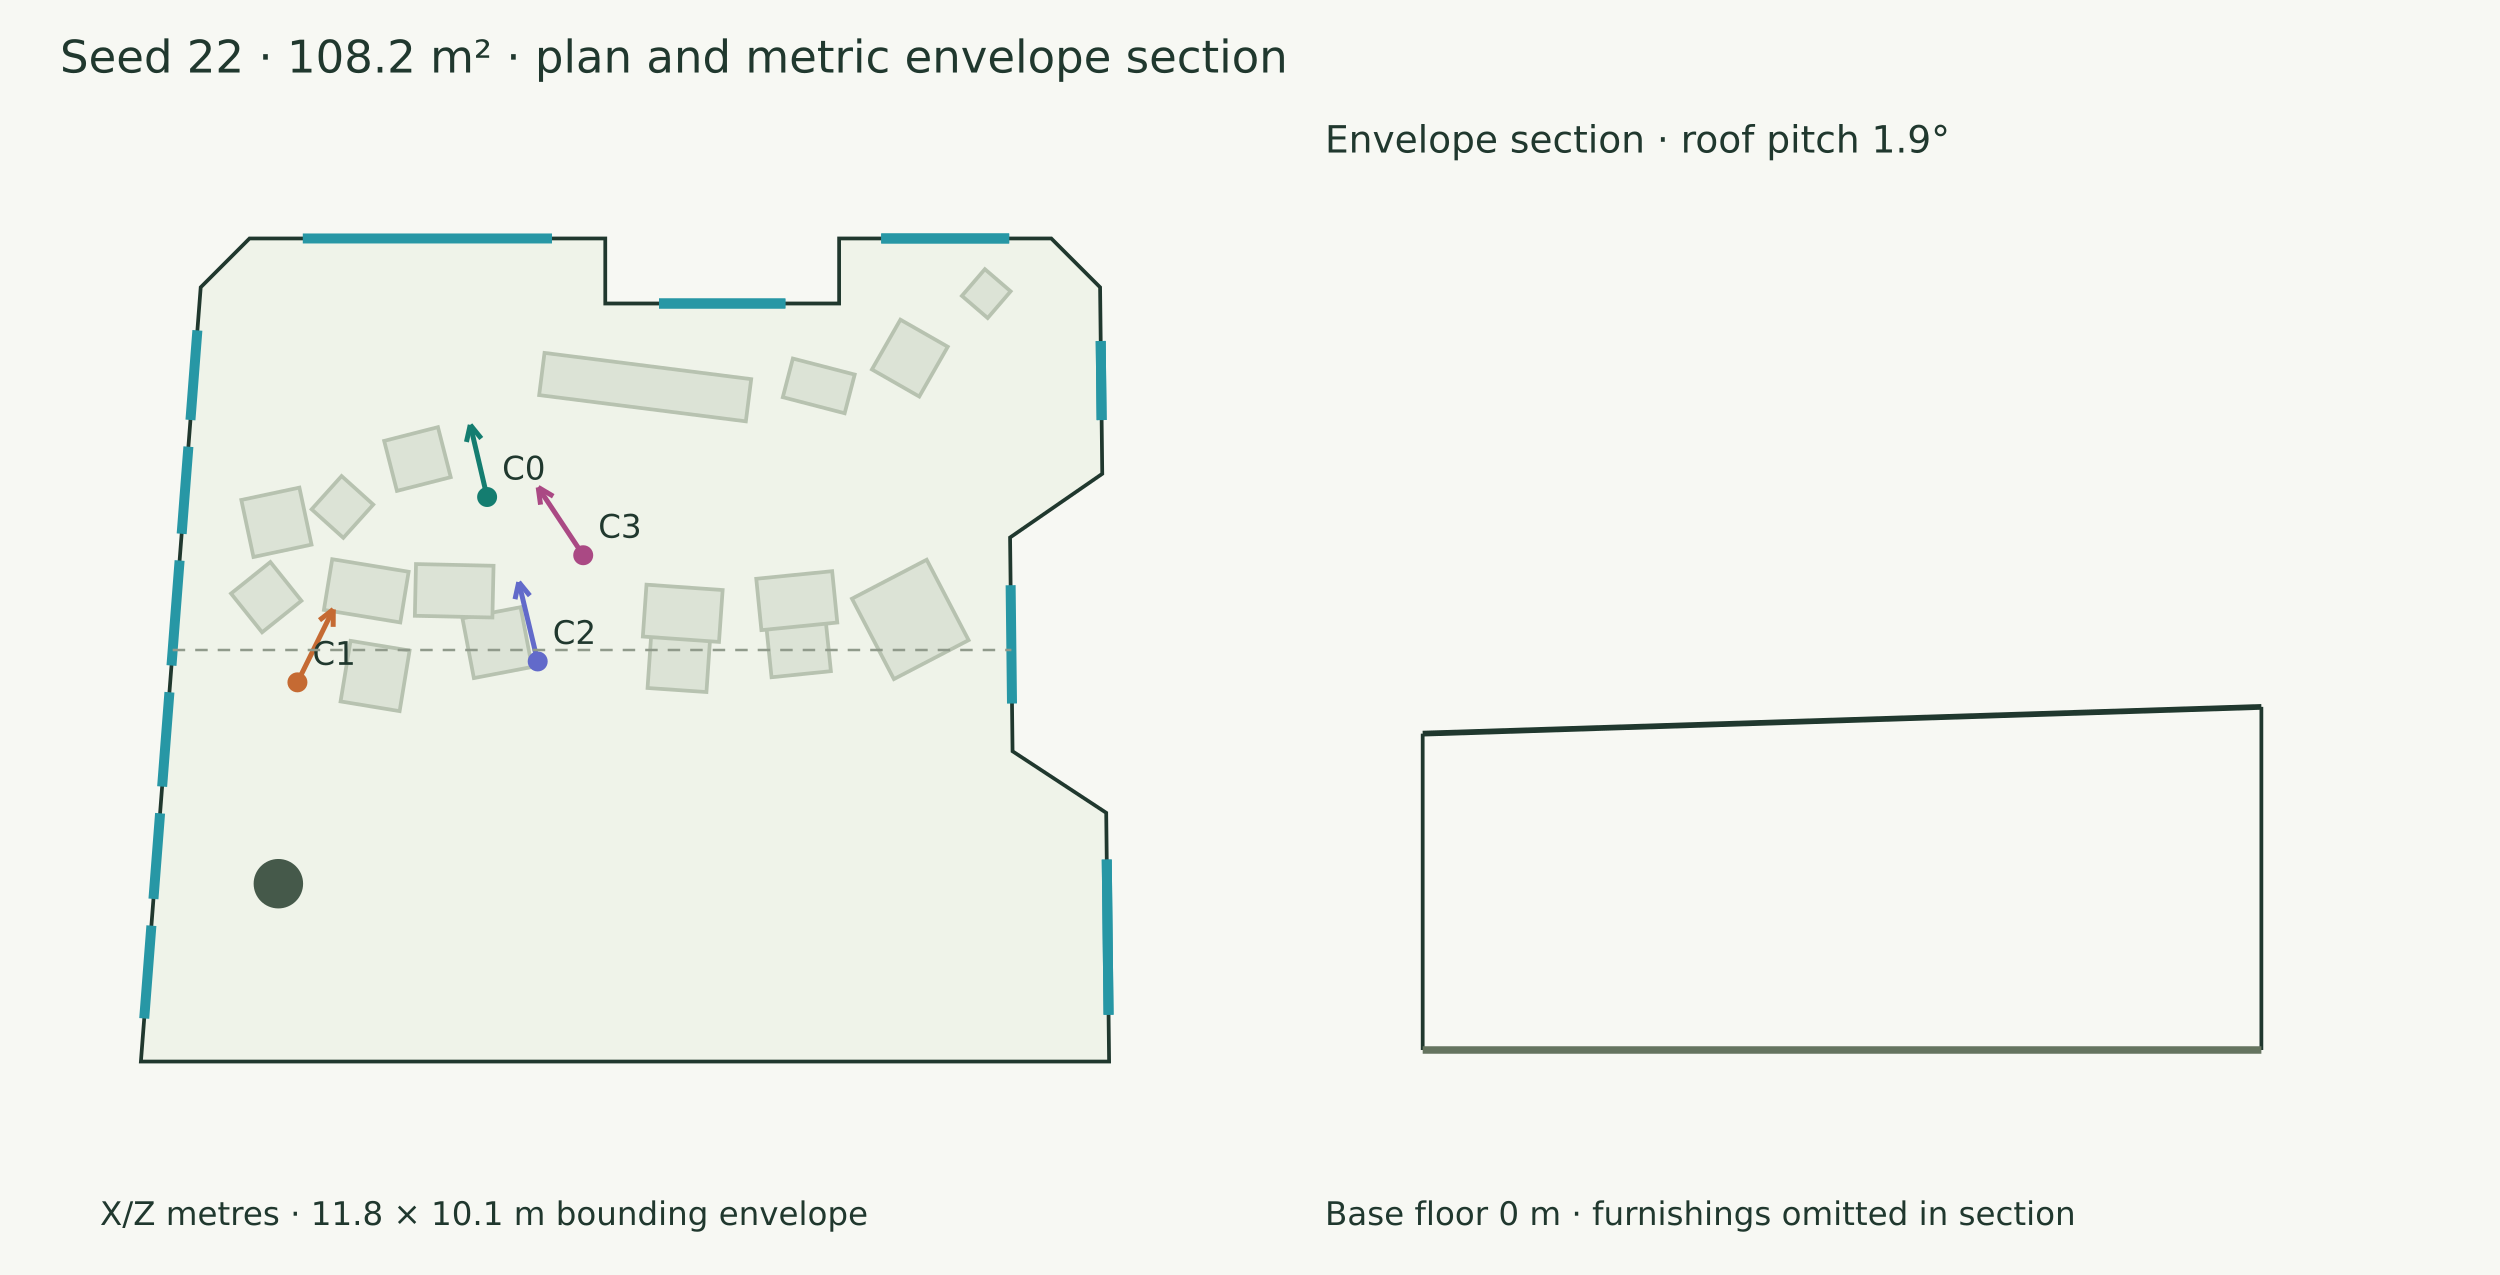
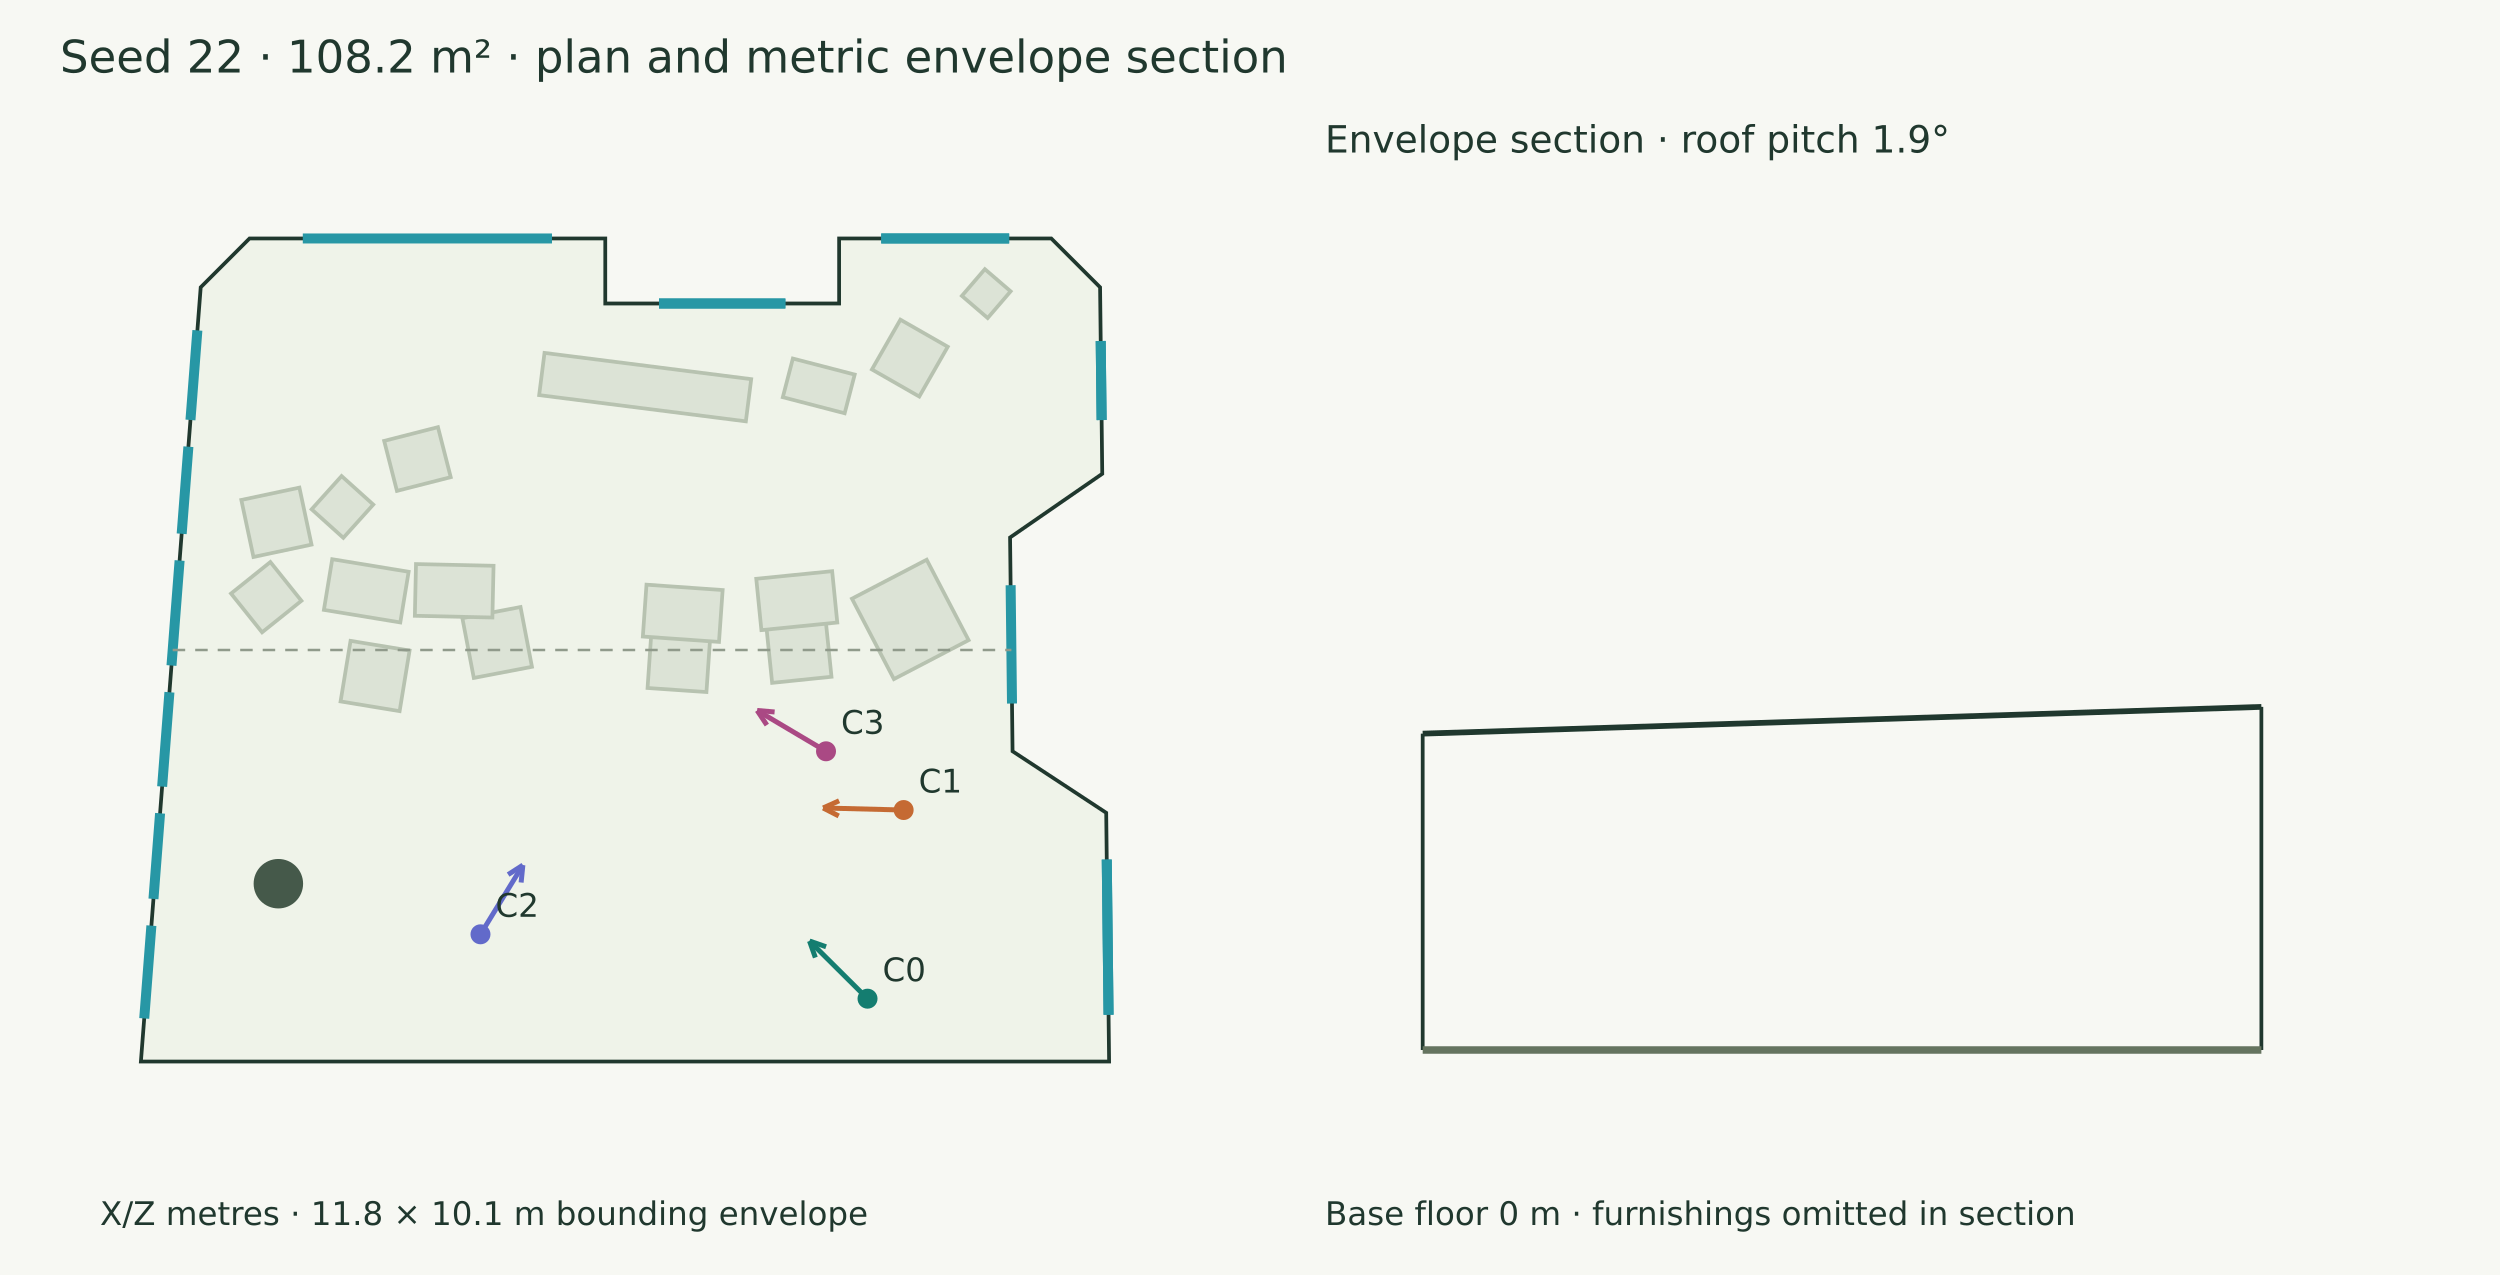
<svg xmlns="http://www.w3.org/2000/svg" width="1000" height="510" viewBox="0 0 1000 510">
  <rect width="100%" height="100%" fill="#f7f8f3" />
  <g font-family="DejaVu Sans" fill="#20382e">
    <text x="24.000" y="29.000" font-size="18">Seed 22 · 108.2 m² · plan and metric envelope section</text>
    <polygon points="99.808,95.387 242.106,95.387 242.106,121.401 335.647,121.401 335.647,95.387 420.509,95.387 440.031,114.910 440.901,189.515 404.027,214.995 405.024,300.504 442.482,325.117 443.641,424.613 56.359,424.613 80.285,114.910" fill="#eff3e9" stroke="#20382e" stroke-width="1.5" />
    <polygon points="217.807,141.164 300.482,151.661 298.339,168.542 215.664,158.045" fill="#dce3d6" stroke="#b7c2b0" stroke-width="1.5" />
    <polygon points="317.143,143.415 341.878,149.834 337.863,165.307 313.127,158.888" fill="#dce3d6" stroke="#b7c2b0" stroke-width="1.5" />
-     <polygon points="184.972,247.316 208.232,242.865 212.809,266.781 189.549,271.232" fill="#dce3d6" stroke="#b7c2b0" stroke-width="1.5" />
+     <polygon points="184.947,247.254 208.207,242.803 212.784,266.719 189.524,271.170" fill="#dce3d6" stroke="#b7c2b0" stroke-width="1.5" />
    <polygon points="166.397,225.624 197.419,226.311 196.960,247.007 165.939,246.320" fill="#dce3d6" stroke="#b7c2b0" stroke-width="1.5" />
    <polygon points="140.215,256.342 163.832,260.226 159.847,284.458 136.230,280.574" fill="#dce3d6" stroke="#b7c2b0" stroke-width="1.5" />
    <polygon points="132.892,223.685 163.452,228.711 160.119,248.979 129.559,243.953" fill="#dce3d6" stroke="#b7c2b0" stroke-width="1.5" />
    <polygon points="260.670,251.263 284.223,252.886 282.573,276.819 259.020,275.195" fill="#dce3d6" stroke="#b7c2b0" stroke-width="1.5" />
    <polygon points="258.597,233.870 289.059,236.018 287.596,256.764 257.134,254.616" fill="#dce3d6" stroke="#b7c2b0" stroke-width="1.5" />
-     <polygon points="306.150,246.928 329.895,244.487 332.359,268.459 308.615,270.900" fill="#dce3d6" stroke="#b7c2b0" stroke-width="1.5" />
+     <polygon points="306.388,249.173 330.133,246.732 332.597,270.705 308.853,273.146" fill="#dce3d6" stroke="#b7c2b0" stroke-width="1.5" />
    <polygon points="302.505,231.508 332.859,228.472 334.913,249.010 304.558,252.045" fill="#dce3d6" stroke="#b7c2b0" stroke-width="1.5" />
    <polygon points="370.665,223.889 387.438,256.057 357.559,271.637 340.786,239.468" fill="#dce3d6" stroke="#b7c2b0" stroke-width="1.5" />
    <polygon points="92.411,237.417 108.145,224.811 120.568,240.316 104.834,252.923" fill="#dce3d6" stroke="#b7c2b0" stroke-width="1.5" />
    <polygon points="96.530,199.979 119.760,195.037 124.612,217.847 101.383,222.789" fill="#dce3d6" stroke="#b7c2b0" stroke-width="1.5" />
    <polygon points="137.325,215.135 124.652,203.721 136.632,190.420 149.305,201.835" fill="#dce3d6" stroke="#b7c2b0" stroke-width="1.5" />
    <polygon points="153.666,176.356 175.180,170.859 180.290,190.859 158.775,196.355" fill="#dce3d6" stroke="#b7c2b0" stroke-width="1.5" />
    <polygon points="384.753,118.347 393.940,107.663 404.252,116.530 395.065,127.214" fill="#dce3d6" stroke="#b7c2b0" stroke-width="1.5" />
    <polygon points="367.705,158.620 348.767,147.789 360.160,127.869 379.098,138.700" fill="#dce3d6" stroke="#b7c2b0" stroke-width="1.5" />
    <circle cx="111.346" cy="353.482" r="9.894" fill="#45594a" />
    <path d="M121.120,95.387 L220.793,95.387" stroke="#2797a5" stroke-width="4" fill="none" />
    <path d="M263.599,121.401 L314.153,121.401" stroke="#2797a5" stroke-width="4" fill="none" />
    <path d="M263.599,121.401 L314.153,121.401" stroke="#2797a5" stroke-width="4" fill="none" />
    <path d="M352.488,95.387 L403.667,95.387" stroke="#2797a5" stroke-width="4" fill="none" />
    <path d="M352.488,95.387 L403.667,95.387" stroke="#2797a5" stroke-width="4" fill="none" />
    <path d="M440.282,136.400 L440.650,168.025" stroke="#2797a5" stroke-width="4" fill="none" />
    <path d="M440.282,136.400 L440.650,168.025" stroke="#2797a5" stroke-width="4" fill="none" />
    <path d="M404.250,234.083 L404.801,281.416" stroke="#2797a5" stroke-width="4" fill="none" />
    <path d="M442.700,343.825 L443.423,405.904" stroke="#2797a5" stroke-width="4" fill="none" />
    <path d="M442.700,343.825 L443.423,405.904" stroke="#2797a5" stroke-width="4" fill="none" />
    <path d="M57.690,407.377 L60.558,370.256" stroke="#2797a5" stroke-width="4" fill="none" />
    <path d="M61.384,359.569 L64.030,325.318" stroke="#2797a5" stroke-width="4" fill="none" />
    <path d="M64.855,314.631 L67.771,276.895" stroke="#2797a5" stroke-width="4" fill="none" />
    <path d="M68.596,266.209 L71.841,224.205" stroke="#2797a5" stroke-width="4" fill="none" />
    <path d="M72.667,213.519 L75.359,178.677" stroke="#2797a5" stroke-width="4" fill="none" />
    <path d="M76.184,167.990 L78.953,132.146" stroke="#2797a5" stroke-width="4" fill="none" />
-     <path d="M194.847,198.809 L188.107,169.957" stroke="#147d70" stroke-width="2" fill="none" />
-     <path d="M188.107,169.957 L192.506,175.403" stroke="#147d70" stroke-width="2" fill="none" />
-     <path d="M188.107,169.957 L186.576,176.788" stroke="#147d70" stroke-width="2" fill="none" />
-     <circle cx="194.847" cy="198.809" r="4" fill="#147d70" />
-     <text x="200.847" y="191.809" font-size="13">C0</text>
-     <path d="M118.970,272.939 L133.311,243.753" stroke="#c56a33" stroke-width="2" fill="none" />
-     <path d="M133.311,243.753 L133.264,250.753" stroke="#c56a33" stroke-width="2" fill="none" />
-     <path d="M133.311,243.753 L127.799,248.067" stroke="#c56a33" stroke-width="2" fill="none" />
-     <circle cx="118.97" cy="272.939" r="4" fill="#c56a33" />
-     <text x="124.970" y="265.939" font-size="13">C1</text>
-     <path d="M215.079,264.578 L207.504,232.840" stroke="#626aca" stroke-width="2" fill="none" />
-     <path d="M207.504,232.840 L211.929,238.264" stroke="#626aca" stroke-width="2" fill="none" />
-     <path d="M207.504,232.840 L206.006,239.678" stroke="#626aca" stroke-width="2" fill="none" />
-     <circle cx="215.079" cy="264.578" r="4" fill="#626aca" />
-     <text x="221.079" y="257.578" font-size="13">C2</text>
-     <path d="M233.289,222.094 L215.271,194.936" stroke="#aa4984" stroke-width="2" fill="none" />
-     <path d="M215.271,194.936 L221.293,198.505" stroke="#aa4984" stroke-width="2" fill="none" />
-     <path d="M215.271,194.936 L216.219,201.872" stroke="#aa4984" stroke-width="2" fill="none" />
-     <circle cx="233.289" cy="222.094" r="4" fill="#aa4984" />
-     <text x="239.289" y="215.094" font-size="13">C3</text>
+     <path d="M347.009,399.472 L323.811,376.418" stroke="#147d70" stroke-width="2" fill="none" />
+     <path d="M323.811,376.418 L330.428,378.701" stroke="#147d70" stroke-width="2" fill="none" />
+     <path d="M323.811,376.418 L326.136,383.021" stroke="#147d70" stroke-width="2" fill="none" />
+     <circle cx="347.009" cy="399.472" r="4" fill="#147d70" />
+     <text x="353.009" y="392.472" font-size="13">C0</text>
+     <path d="M361.455,324.013 L329.262,323.189" stroke="#c56a33" stroke-width="2" fill="none" />
+     <path d="M329.262,323.189 L335.640,320.306" stroke="#c56a33" stroke-width="2" fill="none" />
+     <path d="M329.262,323.189 L335.485,326.394" stroke="#c56a33" stroke-width="2" fill="none" />
+     <circle cx="361.455" cy="324.013" r="4" fill="#c56a33" />
+     <text x="367.455" y="317.013" font-size="13">C1</text>
+     <path d="M192.192,373.721 L209.143,346.046" stroke="#626aca" stroke-width="2" fill="none" />
+     <path d="M209.143,346.046 L208.447,353.012" stroke="#626aca" stroke-width="2" fill="none" />
+     <path d="M209.143,346.046 L203.254,349.831" stroke="#626aca" stroke-width="2" fill="none" />
+     <circle cx="192.192" cy="373.721" r="4" fill="#626aca" />
+     <text x="198.192" y="366.721" font-size="13">C2</text>
+     <path d="M330.407,300.518 L302.869,284.198" stroke="#aa4984" stroke-width="2" fill="none" />
+     <path d="M302.869,284.198 L309.844,284.792" stroke="#aa4984" stroke-width="2" fill="none" />
+     <path d="M302.869,284.198 L306.739,290.030" stroke="#aa4984" stroke-width="2" fill="none" />
+     <circle cx="330.407" cy="300.518" r="4" fill="#aa4984" />
+     <text x="336.407" y="293.518" font-size="13">C3</text>
    <text x="40.000" y="490.000" font-size="13">X/Z metres · 11.8 × 10.1 m bounding envelope</text>
    <path d="M69.076,260.000 L404.552,260.000" stroke="#909a8b" stroke-width="1" stroke-dasharray="5 4" fill="none" />
    <path d="M569.076,293.456 L904.552,282.750" stroke="#20382e" stroke-width="2.3" fill="none" />
    <path d="M569.076,420.000 L569.076,293.456" stroke="#20382e" stroke-width="1.5" fill="none" />
    <path d="M904.552,420.000 L904.552,282.750" stroke="#20382e" stroke-width="1.5" fill="none" />
    <path d="M569.076,420.000 L904.552,420.000" stroke="#65745f" stroke-width="3" fill="none" />
    <path d="M569.076,420.000 L569.076,420.000" stroke="#8d9a85" stroke-width="1" fill="none" />
    <path d="M904.552,420.000 L904.552,420.000" stroke="#8d9a85" stroke-width="1" fill="none" />
    <text x="530.000" y="61.000" font-size="15">Envelope section · roof pitch 1.9°</text>
    <text x="530.000" y="490.000" font-size="13">Base floor 0 m · furnishings omitted in section</text>
  </g>
</svg>
